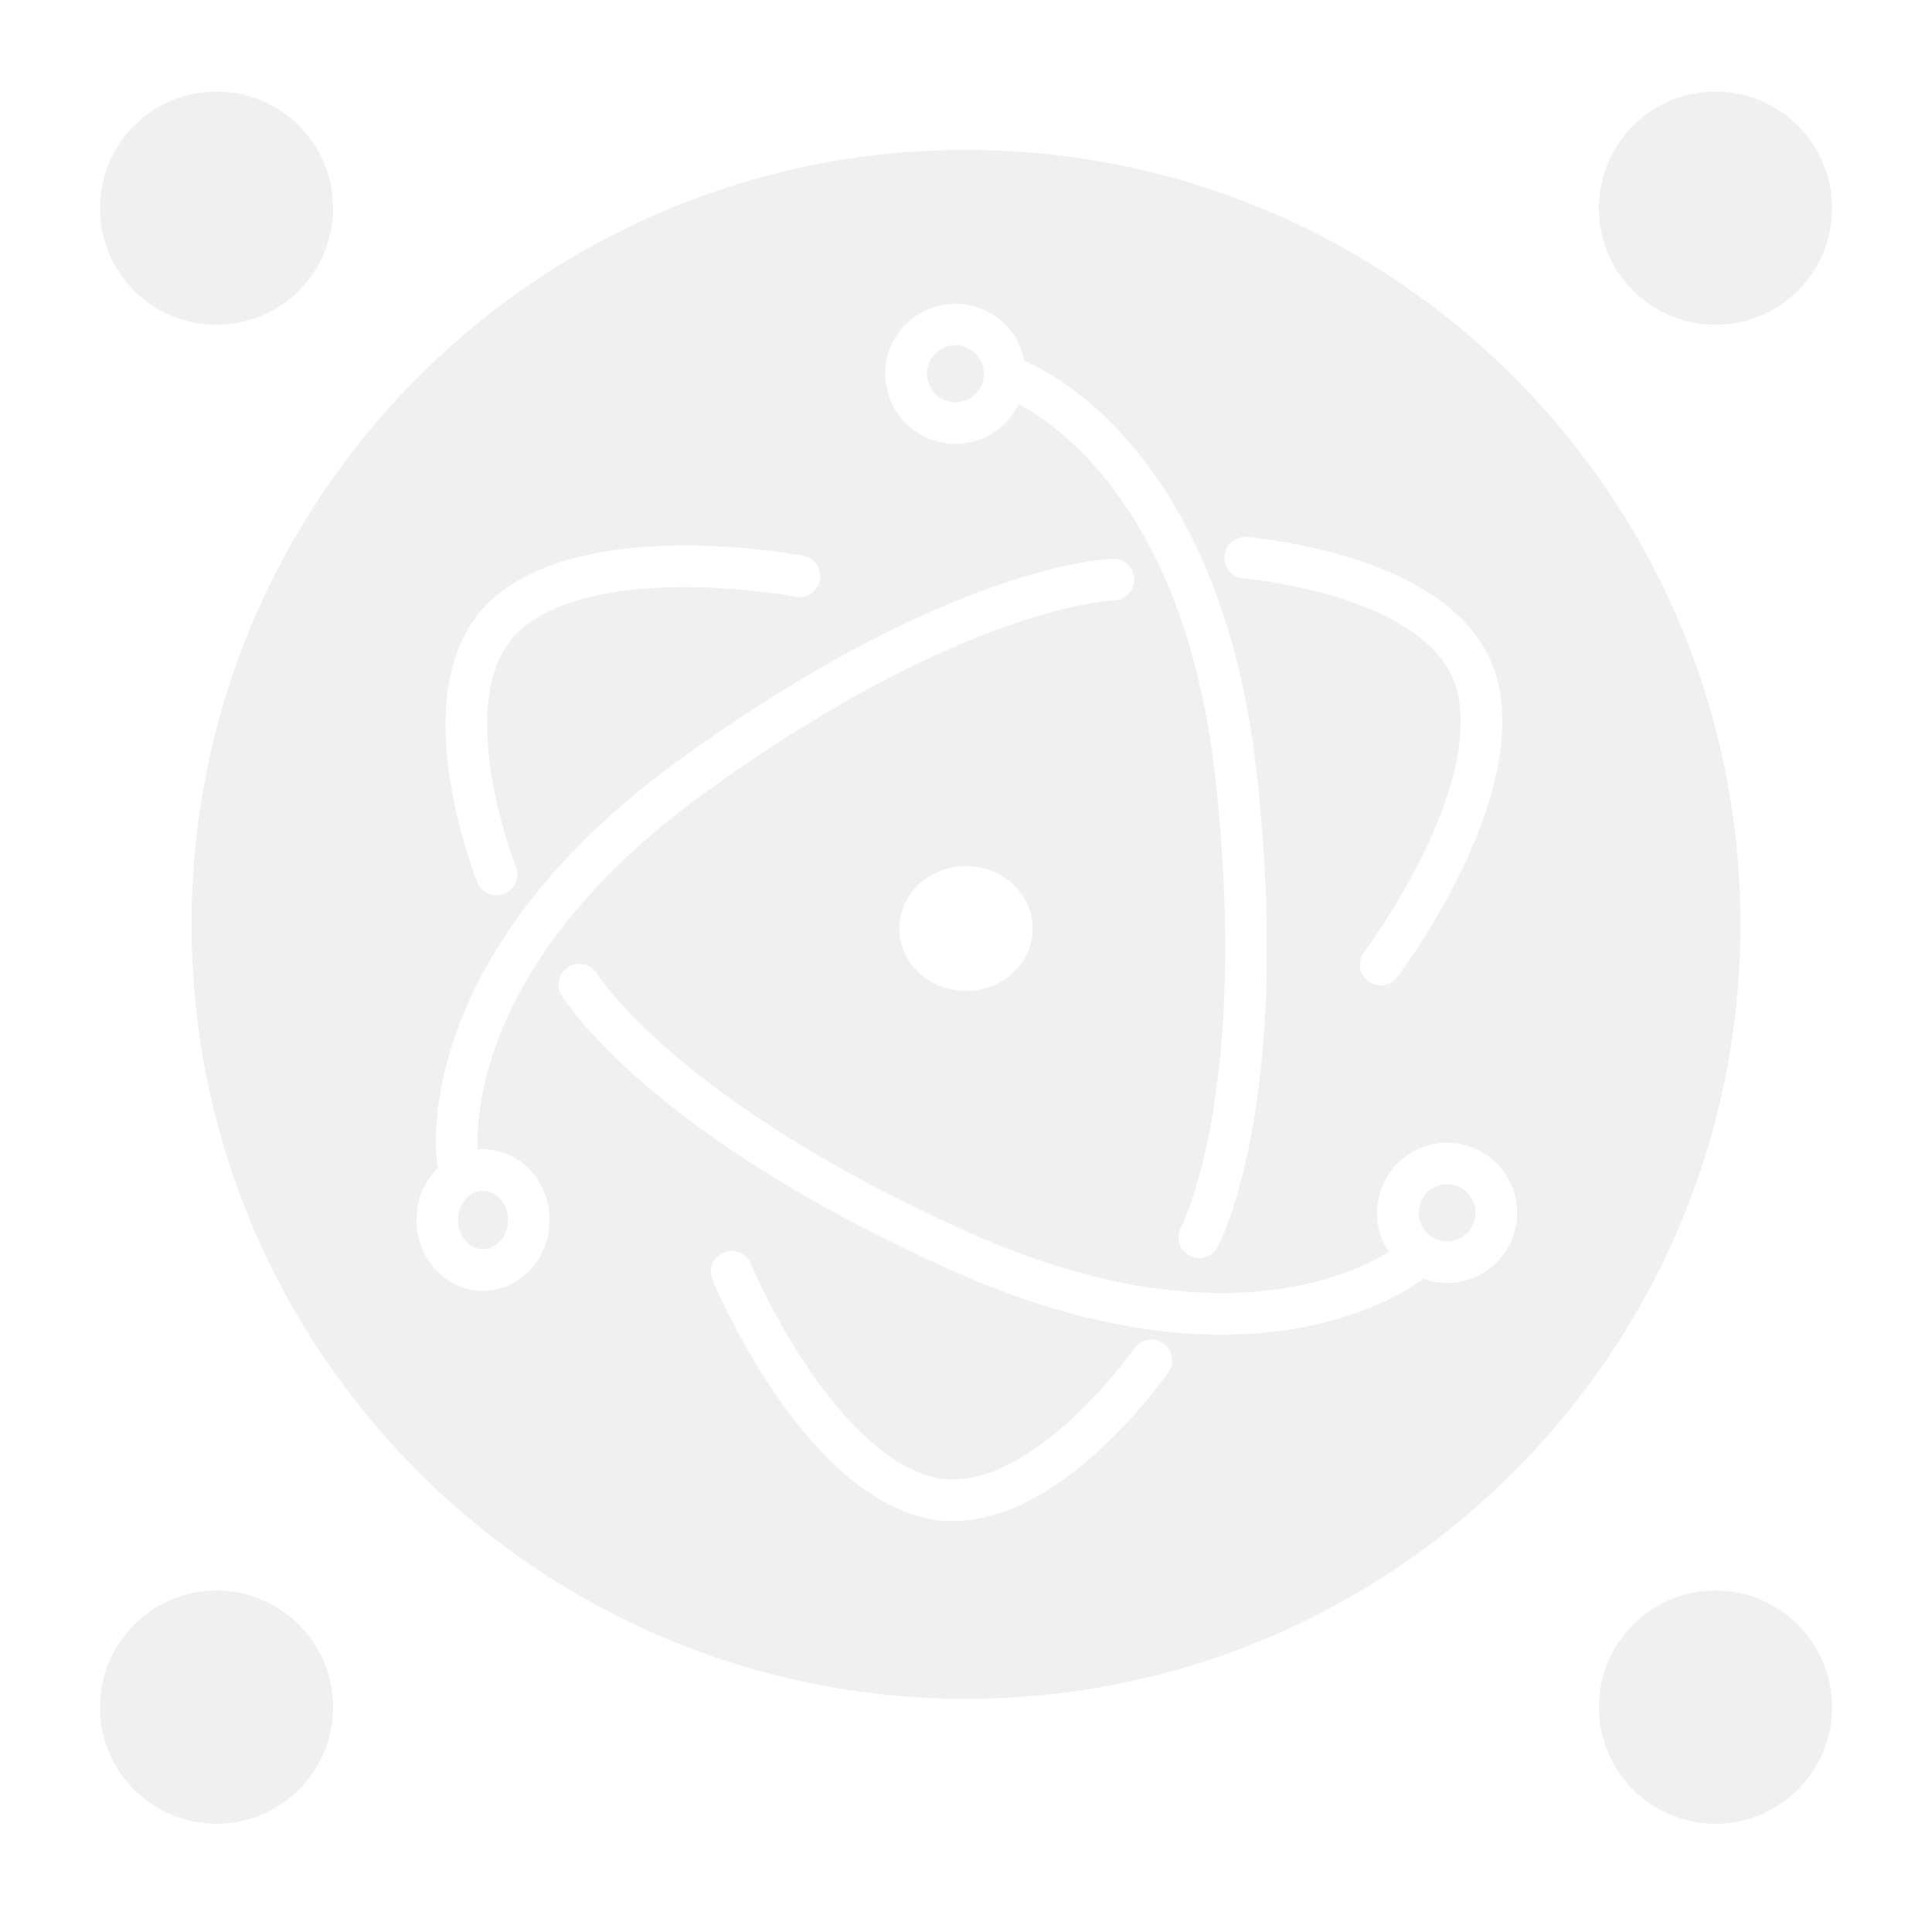
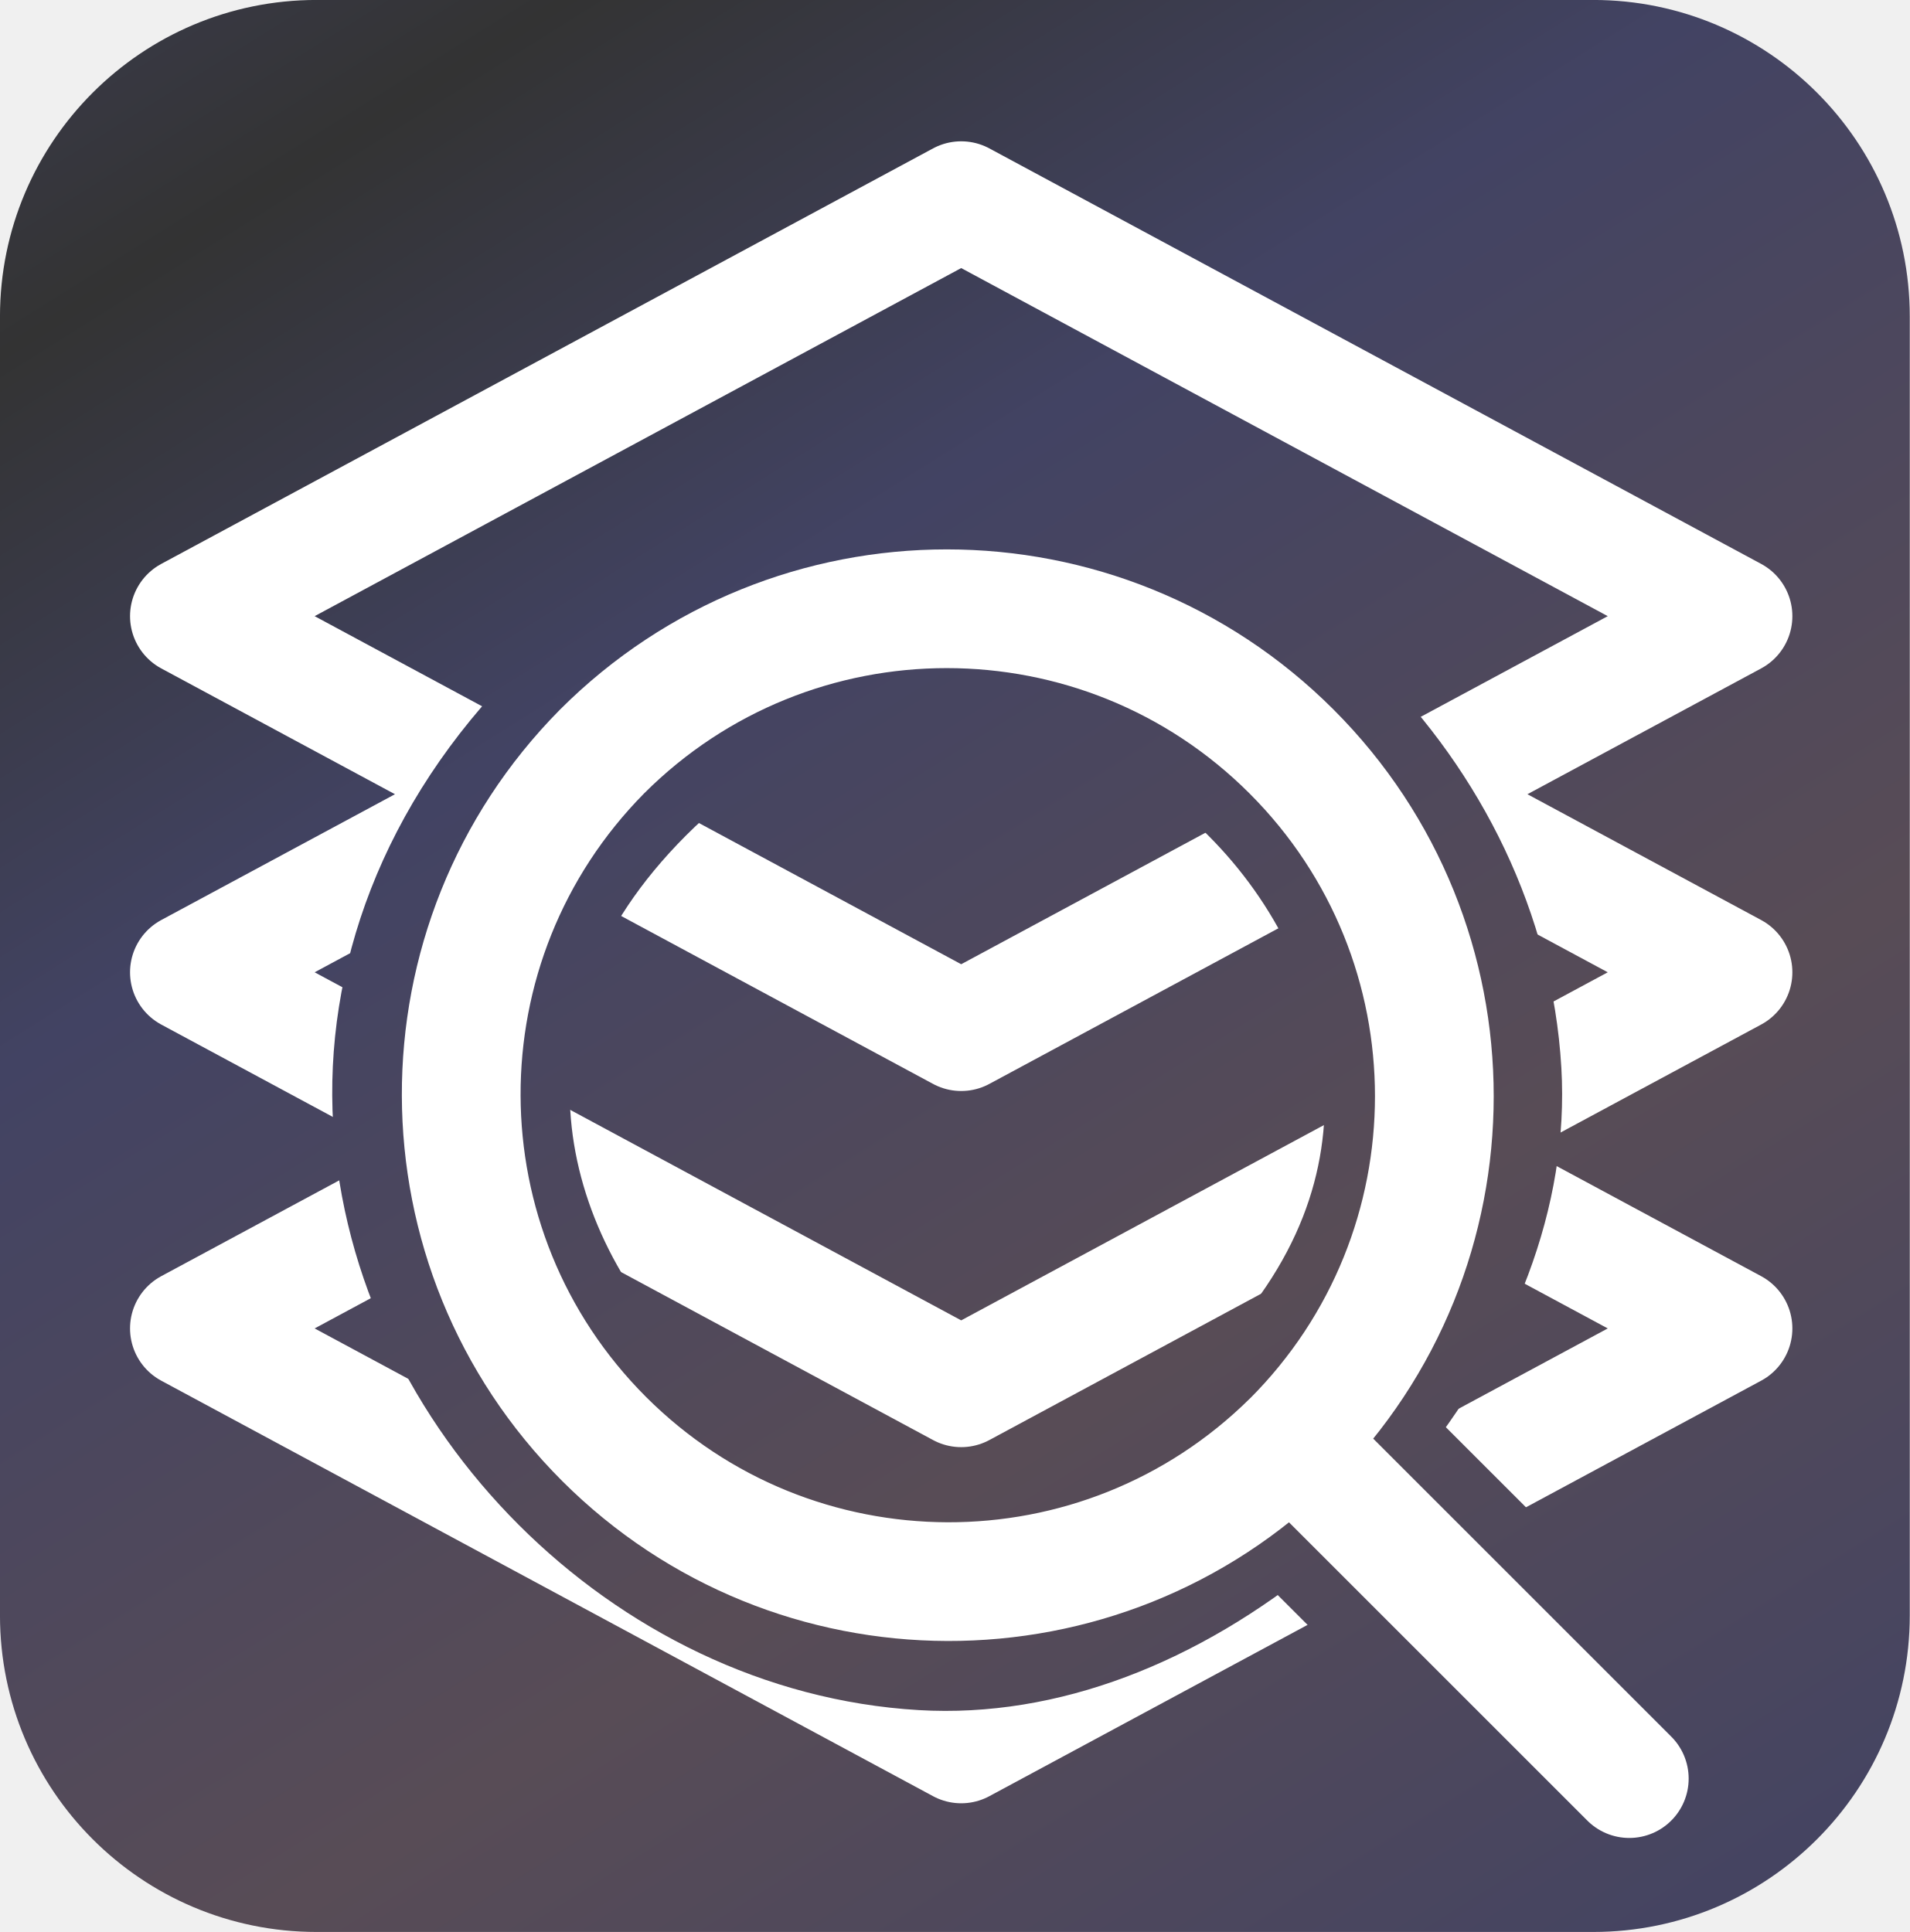
- <svg xmlns="http://www.w3.org/2000/svg" width="232" height="232" viewBox="0 0 232 232" fill="none">
-   <g filter="url(#filter0_b)">
-     <path d="M231.5 1V0.5H231H1H0.5V1V231V231.5H1H231H231.5V231V1ZM40.5 25C40.5 33.008 34.008 39.5 26 39.5C17.992 39.5 11.5 33.008 11.5 25C11.5 16.992 17.992 10.5 26 10.5C34.008 10.5 40.5 16.992 40.5 25ZM220.5 25C220.5 33.008 214.008 39.5 206 39.5C197.992 39.5 191.5 33.008 191.5 25C191.5 16.992 197.992 10.5 206 10.5C214.008 10.5 220.5 16.992 220.5 25ZM40.5 205C40.5 213.008 34.008 219.5 26 219.5C17.992 219.5 11.5 213.008 11.5 205C11.5 196.992 17.992 190.5 26 190.5C34.008 190.5 40.5 196.992 40.5 205ZM220.5 205C220.5 213.008 214.008 219.5 206 219.5C197.992 219.5 191.5 213.008 191.5 205C191.5 196.992 197.992 190.5 206 190.5C214.008 190.5 220.5 196.992 220.5 205ZM209.5 111C209.5 162.639 167.639 204.5 116 204.5C64.361 204.5 22.5 162.639 22.5 111C22.5 59.361 64.361 17.5 116 17.5C167.639 17.5 209.5 59.361 209.5 111Z" fill="white" stroke="white" />
-     <path d="M63.5 146.5C63.5 149.959 60.897 152.5 58 152.5C55.103 152.5 52.5 149.959 52.5 146.5C52.5 143.041 55.103 140.5 58 140.5C60.897 140.5 63.5 143.041 63.5 146.5Z" stroke="white" stroke-width="5" />
-     <path d="M54.986 139.466C54.986 139.466 51.197 116.315 83.187 93.165C115.178 70.014 133.698 69.593 133.698 69.593" stroke="white" stroke-width="5" stroke-linecap="round" />
-     <path d="M178.902 142.686C177.27 139.853 173.652 138.88 170.819 140.512C167.987 142.144 167.014 145.762 168.646 148.595C170.277 151.427 173.896 152.4 176.728 150.768C179.561 149.137 180.534 145.518 178.902 142.686Z" stroke="white" stroke-width="5" />
-     <path d="M169.409 151.555C169.409 151.555 151.24 166.394 115.211 150.232C79.182 134.07 69.572 118.232 69.572 118.232" stroke="white" stroke-width="5" stroke-linecap="round" />
-     <path d="M109.577 41.971C107.966 44.814 108.964 48.426 111.808 50.038C114.651 51.65 118.263 50.651 119.875 47.807C121.487 44.964 120.488 41.352 117.645 39.74C114.801 38.129 111.189 39.127 109.577 41.971Z" stroke="white" stroke-width="5" />
-     <path d="M122.038 45.647C122.038 45.647 144.047 53.767 148.412 93.013C152.778 132.259 144.012 148.579 144.012 148.579" stroke="white" stroke-width="5" stroke-linecap="round" />
-     <path d="M59.633 105C59.633 105 50.437 82.104 61.305 73.362C72.174 64.619 96 69.199 96 69.199" stroke="white" stroke-width="5" stroke-linecap="round" />
-     <path d="M149.532 66.978C149.532 66.978 174.391 68.913 177.477 82.638C180.564 96.363 165.799 115.833 165.799 115.833" stroke="white" stroke-width="5" stroke-linecap="round" />
-     <path d="M138.248 163.363C138.248 163.363 124.023 183.841 110.618 179.573C97.213 175.305 87.866 152.728 87.866 152.728" stroke="white" stroke-width="5" stroke-linecap="round" />
-     <path d="M116 119C120.418 119 124 115.642 124 111.5C124 107.358 120.418 104 116 104C111.582 104 108 107.358 108 111.5C108 115.642 111.582 119 116 119Z" fill="white" />
+ <svg xmlns="http://www.w3.org/2000/svg" xmlns:xlink="http://www.w3.org/1999/xlink" fill="none" viewBox="0 0 24.126 24.412" stroke-width="1.5" stroke="currentColor" class="w-6 h-6" version="1.1" id="svg1" width="24.126" height="24.412">
+   <defs id="defs1">
+     <linearGradient id="linearGradient1">
+       <stop style="stop-color:#333333;stop-opacity:1;" offset="0" id="stop1" />
+       <stop style="stop-color:#424363;stop-opacity:1;" offset="0.412" id="stop3" />
+       <stop style="stop-color:#584c56;stop-opacity:1;" offset="1" id="stop2" />
+     </linearGradient>
+     <linearGradient xlink:href="#linearGradient1" id="linearGradient2" x1="2.141" y1="1.141" x2="11.991" y2="16.845" gradientUnits="userSpaceOnUse" spreadMethod="reflect" gradientTransform="translate(1,1)" />
+     <filter id="mask-powermask-path-effect22_inverse" style="color-interpolation-filters:sRGB" height="100" width="100" x="-50" y="-50">
+       <feColorMatrix id="mask-powermask-path-effect22_primitive1" values="1" type="saturate" result="fbSourceGraphic" />
+       <feColorMatrix id="mask-powermask-path-effect22_primitive2" values="-1 0 0 0 1 0 -1 0 0 1 0 0 -1 0 1 0 0 0 1 0 " in="fbSourceGraphic" />
+     </filter>
+     <filter id="mask-powermask-path-effect25_inverse" style="color-interpolation-filters:sRGB" height="100" width="100" x="-50" y="-50">
+       <feColorMatrix id="mask-powermask-path-effect25_primitive1" values="1" type="saturate" result="fbSourceGraphic" />
+       <feColorMatrix id="mask-powermask-path-effect25_primitive2" values="-1 0 0 0 1 0 -1 0 0 1 0 0 -1 0 1 0 0 0 1 0 " in="fbSourceGraphic" />
+     </filter>
+     <mask maskUnits="userSpaceOnUse" id="mask-powermask-path-effect25">
+       <path id="mask-powermask-path-effect25_box" style="fill:#ffffff;fill-opacity:1" d="M 0.5,0.5 H 23.5 V 23.5 H 0.5 Z" />
+       <path style="color:#000000;fill:#dde9af;stroke:#000000;stroke-linecap:round;stroke-linejoin:round;-inkscape-stroke:none" d="M 12.139,6.557 C 10.389,6.454 8.519,7.096 6.932,8.68 5.351,10.265 4.711,12.135 4.815,13.883 c 0.104,1.749 0.919,3.362 2.125,4.568 1.206,1.206 2.821,2.02 4.568,2.123 1.528,0.09 3.117,-0.519 4.557,-1.699 l 3.844,3.842 a 0.75,0.75 0 0 0 1.061,0 0.75,0.75 0 0 0 0,-1.061 l -3.842,-3.842 c 1.184,-1.442 1.794,-3.035 1.705,-4.564 C 18.731,11.501 17.918,9.887 16.712,8.68 15.505,7.474 13.89,6.66 12.139,6.557 Z m -0.088,1.496 c 1.337,0.079 2.629,0.717 3.6,1.688 0.971,0.971 1.606,2.26 1.684,3.596 0.077,1.335 -0.371,2.732 -1.691,4.051 a 0.75,0.75 0 0 0 -0.002,0.002 0.75,0.75 0 0 0 0,0.002 0.75,0.75 0 0 0 -0.002,0 c -1.316,1.318 -2.709,1.764 -4.043,1.685 -1.334,-0.079 -2.625,-0.717 -3.596,-1.688 C 7.03,16.418 6.393,15.13 6.313,13.793 6.233,12.457 6.677,11.06 7.993,9.741 9.315,8.421 10.714,7.975 12.052,8.053 Z" id="path25" />
+     </mask>
+     <linearGradient xlink:href="#linearGradient1" id="linearGradient25" gradientUnits="userSpaceOnUse" x1="2.141" y1="1.141" x2="11.991" y2="16.845" spreadMethod="reflect" gradientTransform="translate(1,1)" />
+   </defs>
+   <g id="layer3" transform="translate(0.1427604,0.2855089)" style="display:inline;fill:url(#linearGradient2);fill-opacity:1">
+     <rect style="fill:url(#linearGradient25);fill-opacity:1;stroke:none;stroke-width:2;stroke-linecap:square;stroke-linejoin:round;stroke-dasharray:none" id="rect3" width="24.126" height="24.412" x="-0.143" y="-0.286" ry="4" rx="4" />
  </g>
-   <defs>
-     <filter id="filter0_b" x="-4" y="-4" width="240" height="240" filterUnits="userSpaceOnUse" color-interpolation-filters="sRGB">
-       <feFlood flood-opacity="0" result="BackgroundImageFix" />
-       <feGaussianBlur in="BackgroundImage" stdDeviation="2" />
-       <feComposite in2="SourceAlpha" operator="in" result="effect1_backgroundBlur" />
-       <feBlend mode="normal" in="SourceGraphic" in2="effect1_backgroundBlur" result="shape" />
-     </filter>
-   </defs>
+   <g id="layer1" transform="translate(0.1427604,0.2855089)">
+     <path stroke-linecap="round" stroke-linejoin="round" d="M 6.429,9.75 2.25,12 6.429,14.25 m 0,-4.5 5.571,3 5.571,-3 M 6.429,9.75 2.25,7.5 12,2.25 21.75,7.5 17.571,9.75 m 0,0 4.179,2.25 -4.179,2.25 m 0,0 L 21.75,16.5 12,21.75 2.25,16.5 6.429,14.25 m 11.142,0 -5.571,3 -5.571,-3" id="path1" style="stroke:#ffffff" mask="url(#mask-powermask-path-effect25)" />
+   </g>
+   <g id="layer2" transform="translate(0.1427604,0.2855089)" style="display:inline">
+     <g id="g1" transform="translate(0.2018927,1.514196)">
+       <path stroke-linecap="round" stroke-linejoin="round" d="m 20.238,20.674 -4.267,-4.267 m 0,0 A 6.159,6.159 0 1 0 7.261,7.696 6.159,6.159 0 0 0 15.971,16.406 Z" id="path2" style="display:inline;stroke:#ffffff;stroke-width:1.5" />
+     </g>
+   </g>
</svg>
